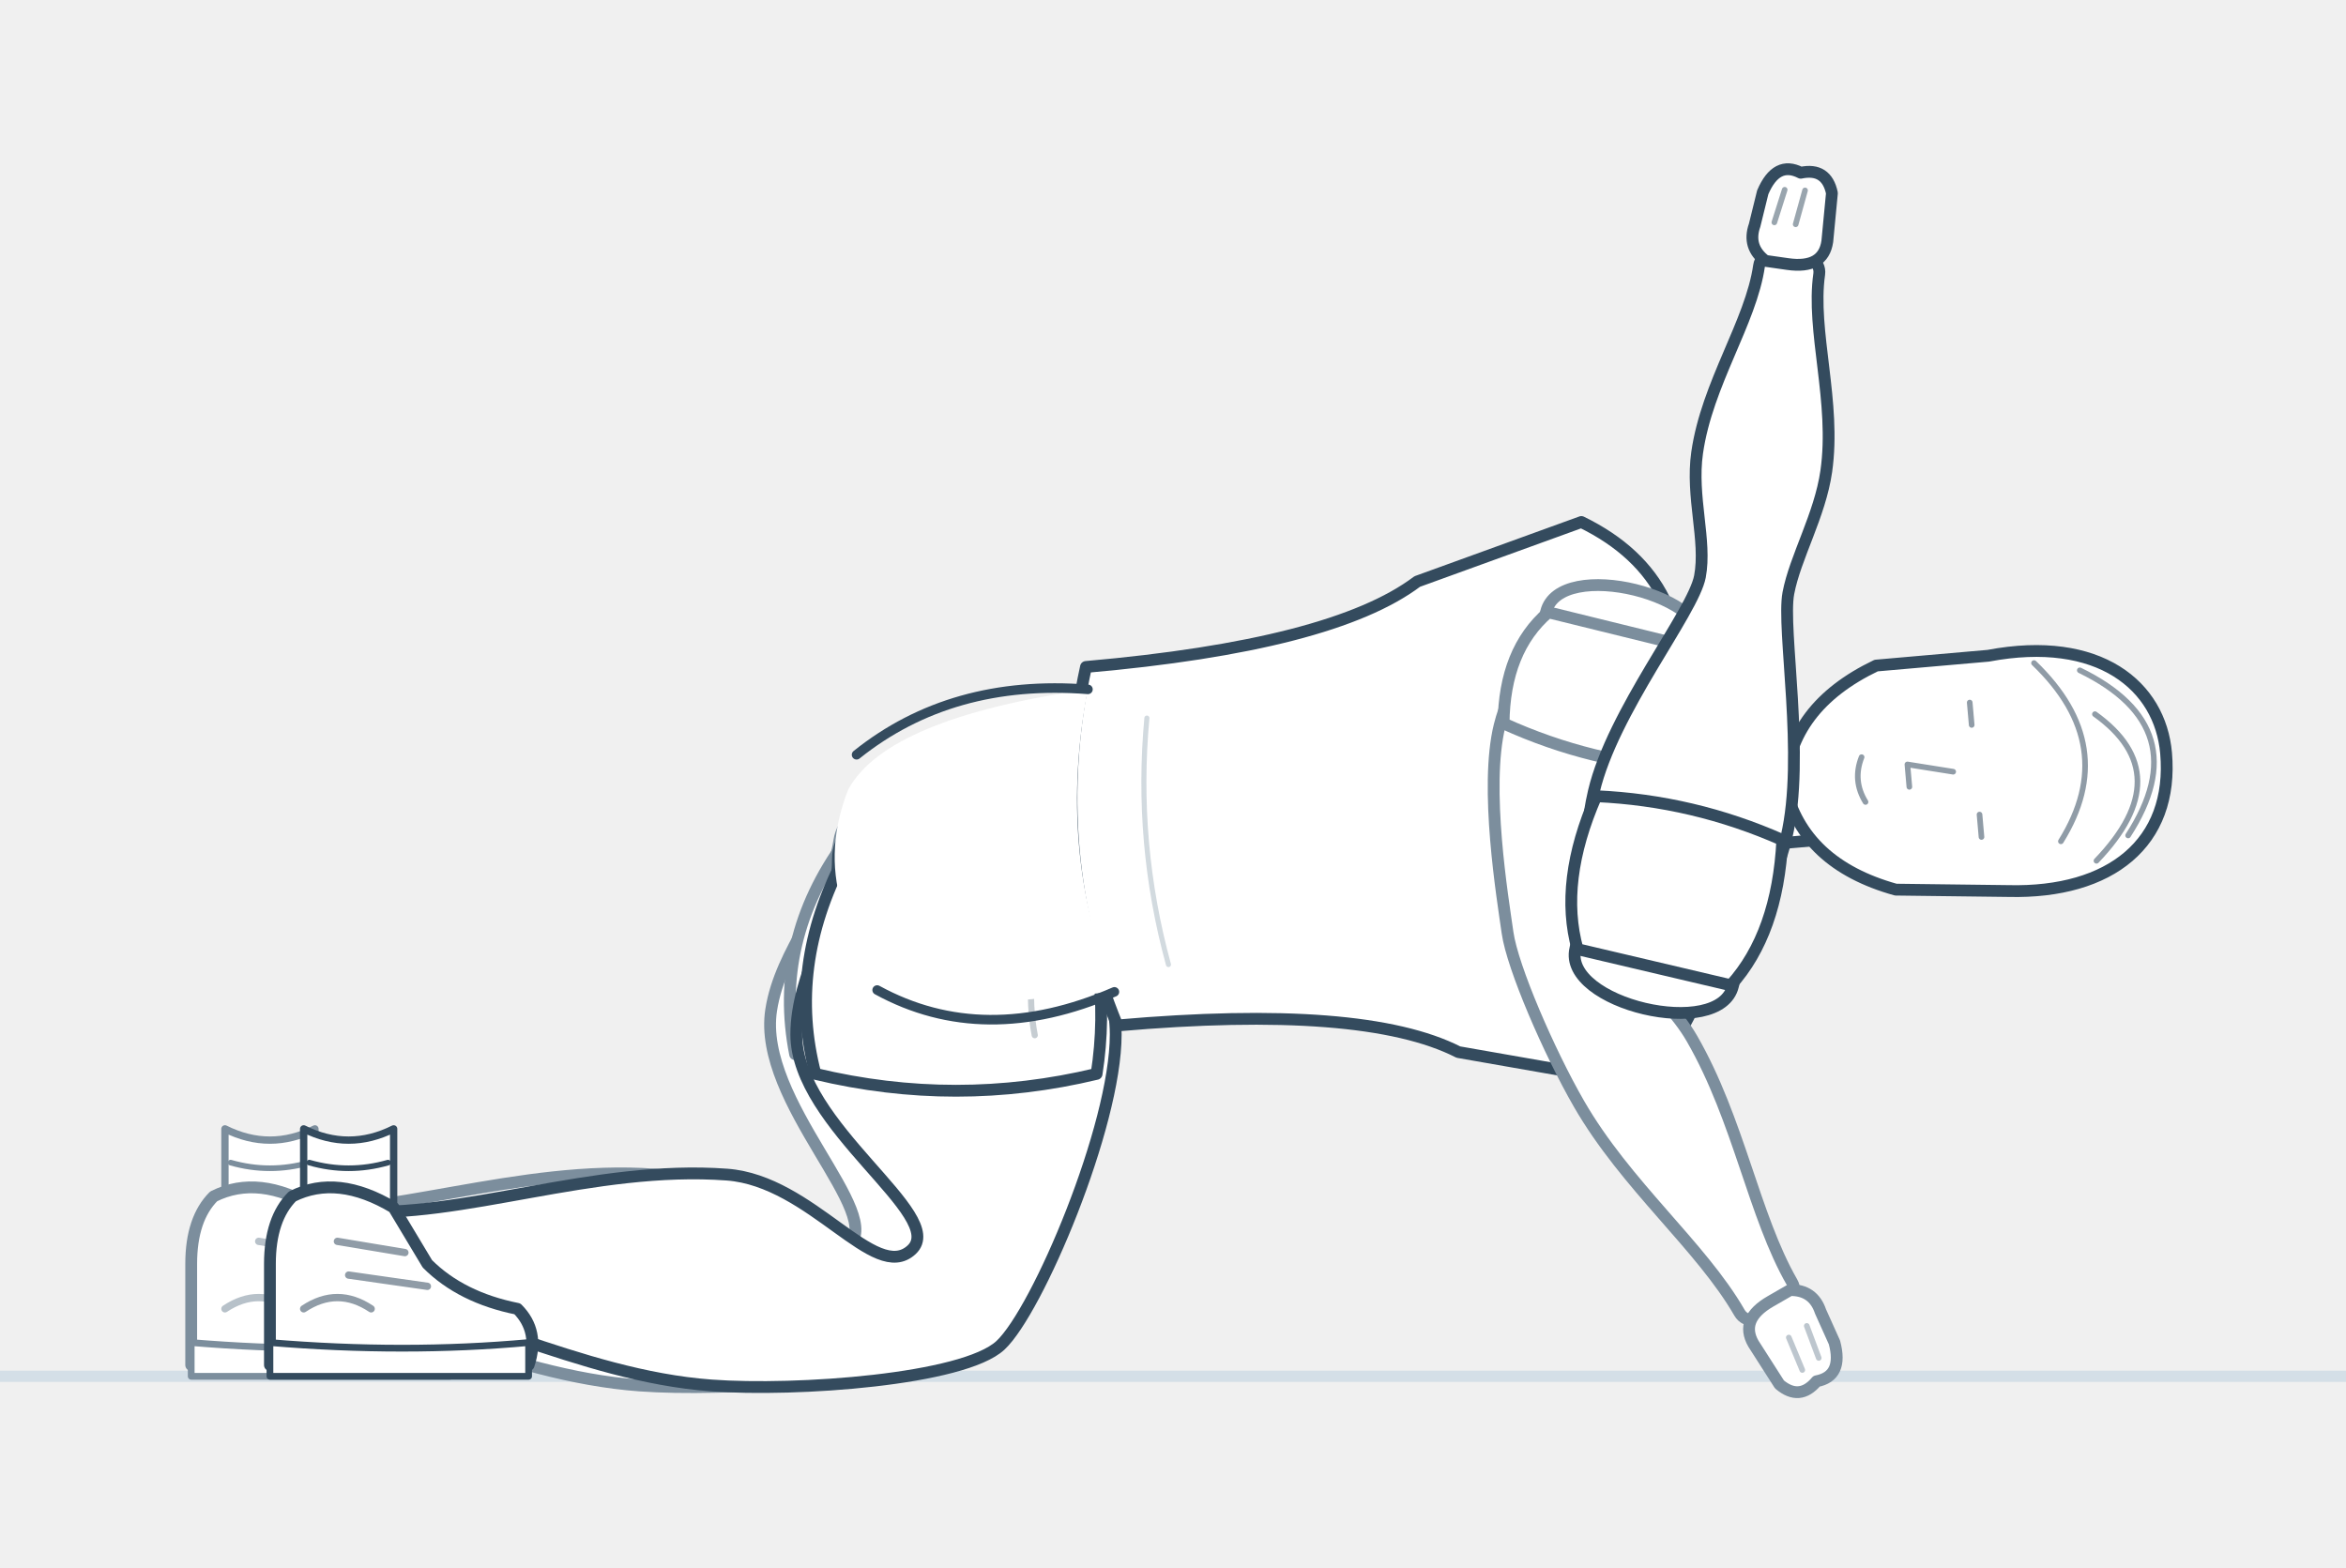
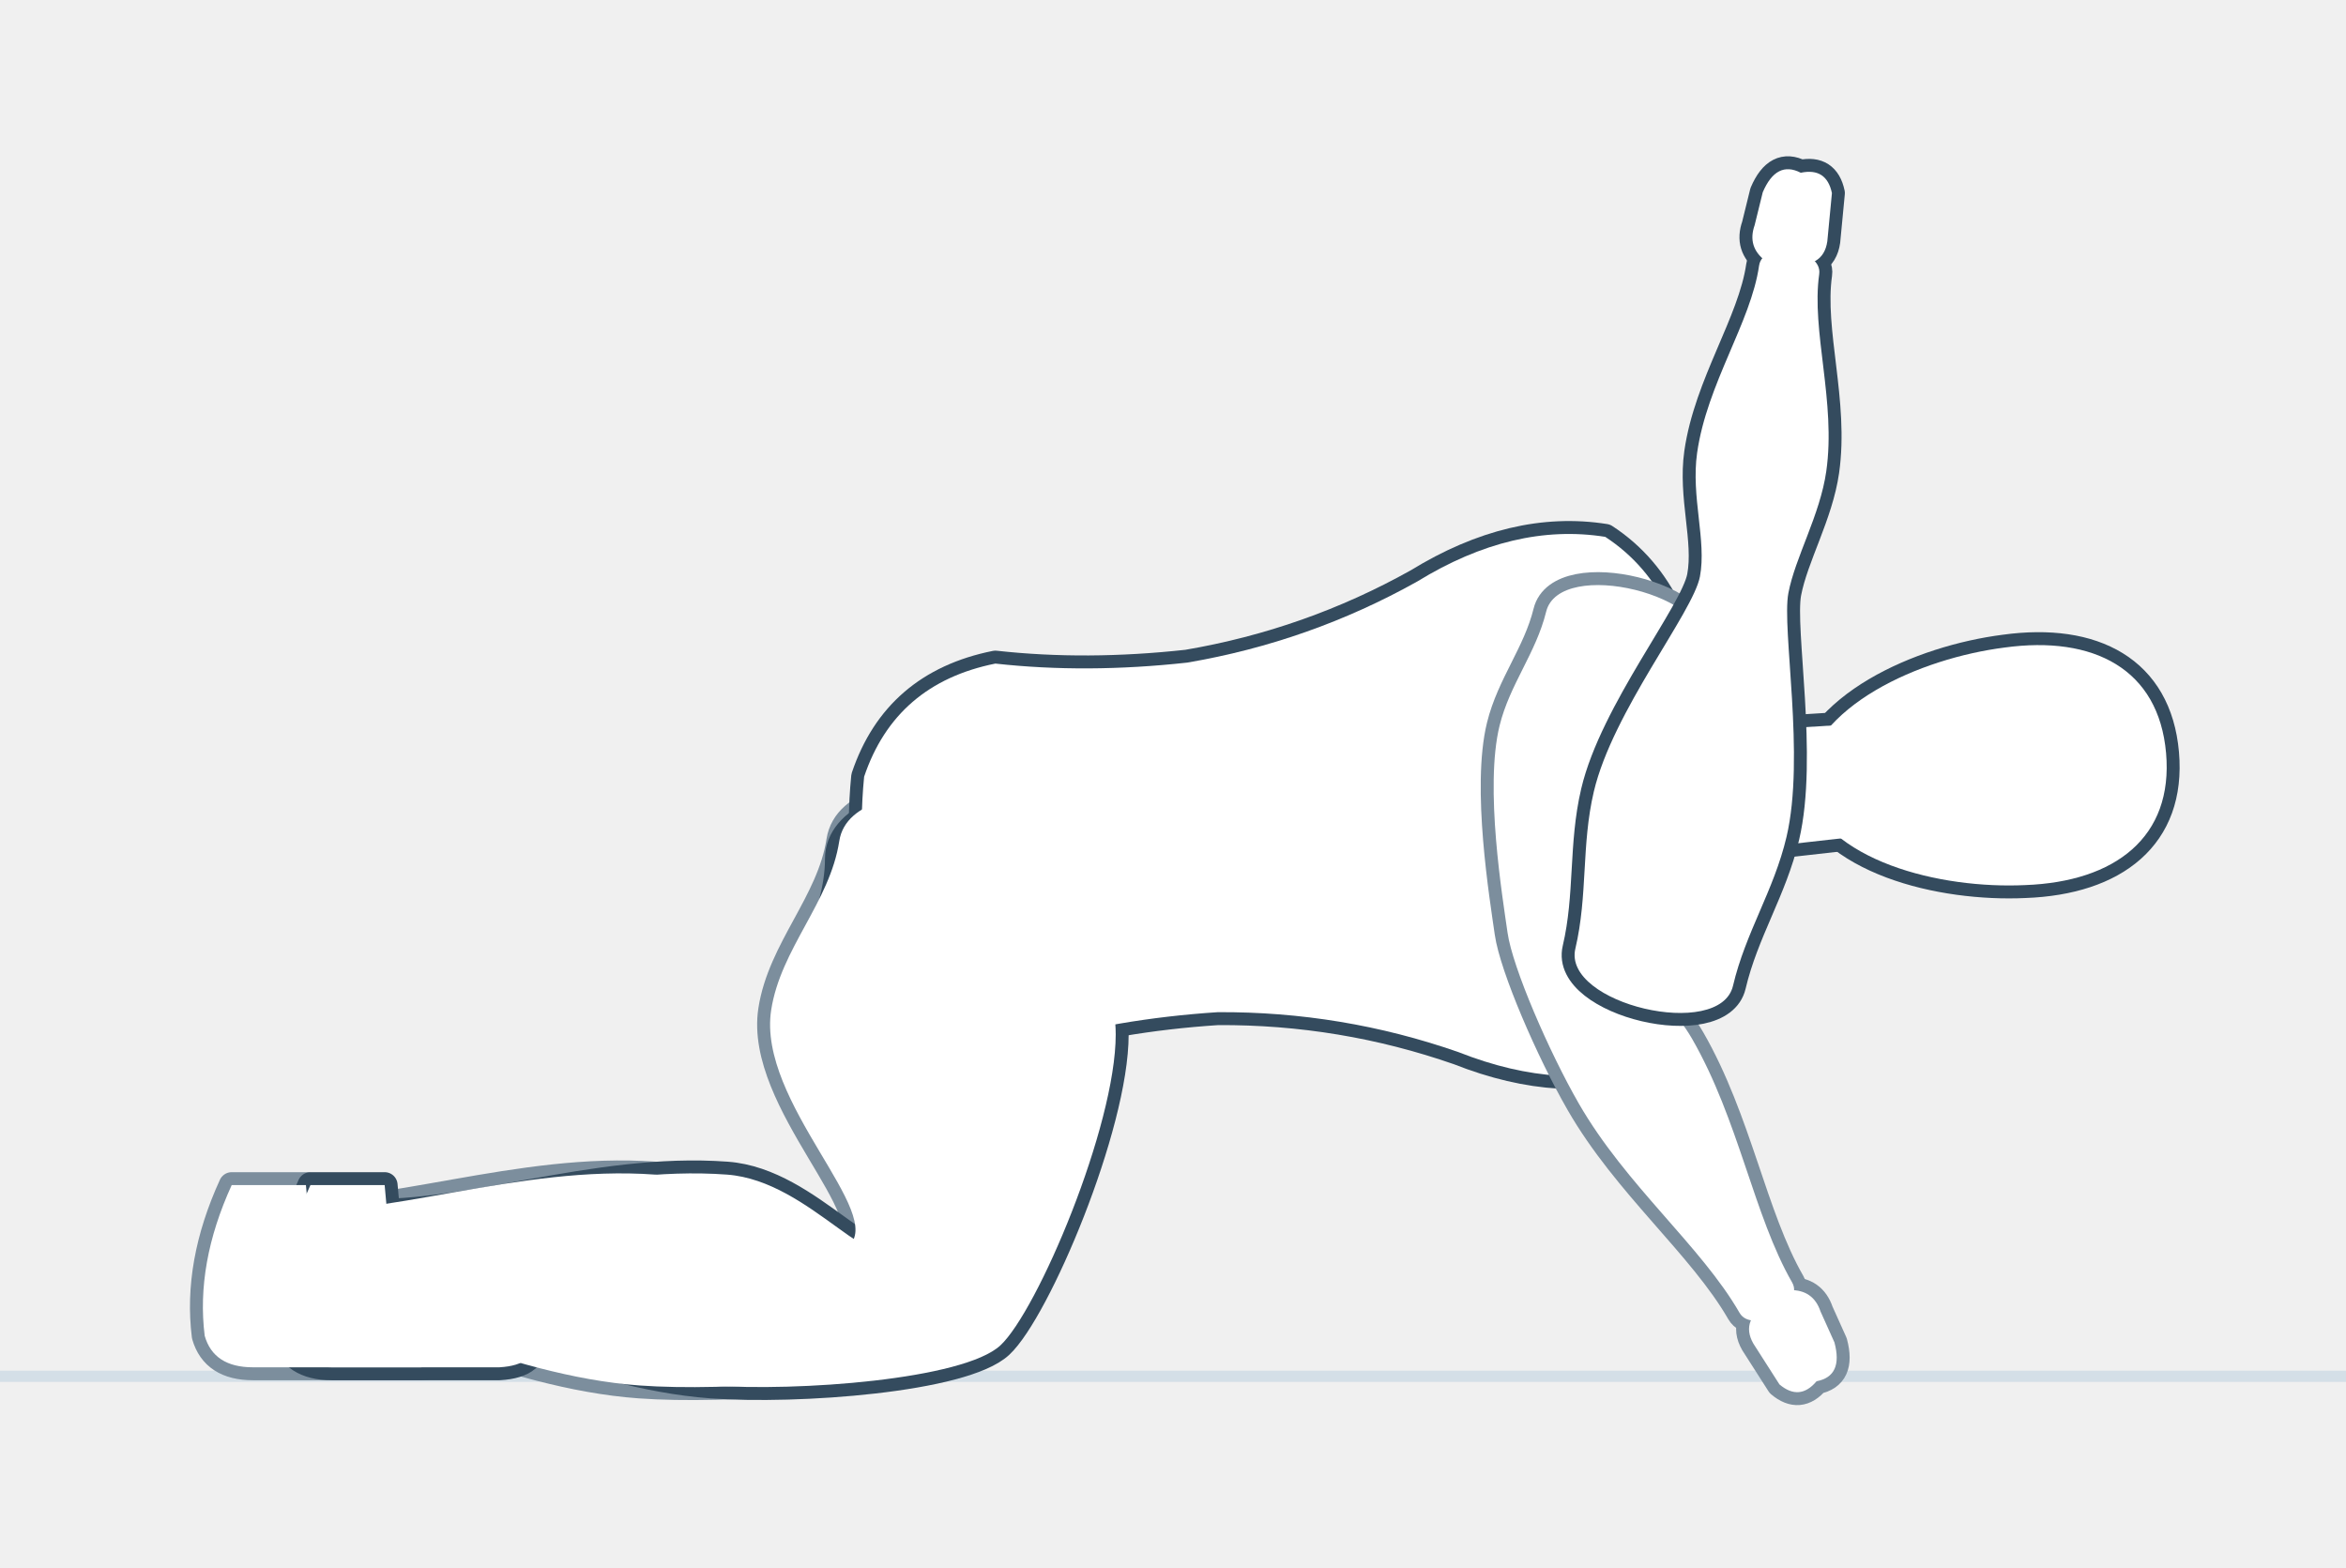
<svg xmlns="http://www.w3.org/2000/svg" viewBox="81 141.626 208.586 139.374">
  <path d="M-300 264H800" fill="none" stroke="#d4dfe7" />
  <g class="bw-human-athlete bw-human-outline bw-human-natural bw-human-sketch bw-human-front" stroke="#344b5e" stroke-width="1.05" stroke-linecap="round" stroke-linejoin="round">
-     <g class="bw-human-leg bw-human-leg-left" fill="#fff" stroke="#7c8e9d">
-       <path d="M155.622,216.403C154.782,221.863 150.405,225.981 149.565,231.441C148.305,239.631 159.935,249.636 156.386,252.464C152.837,255.292 146.932,246.625 139.232,246.065C127.132,245.185 115.168,250.030 105.268,249.310C102.132,249.082 101.595,256.462 104.732,256.690C114.632,257.410 125.768,263.935 137.868,264.815C145.568,265.375 160.065,264.364 163.614,261.536C167.163,258.708 176.375,243.949 177.635,235.759C178.475,230.299 175.538,225.057 176.378,219.597C177.496,212.332 156.740,209.139 155.622,216.403Z" />
-       <g class="bw-human-shorts" fill="#fff">
-         <path d="M156.116,216.479Q149.704,225.274 151.694,235.361Q162.604,240.075 174.426,238.859Q178.367,229.684 175.884,219.521Z" />
-         <path d="M173.260,223.421Q170.313,229.423 170.508,234.735" fill="none" opacity=".28" stroke-width=".55" />
+     <g class="bw-silhouette-ink" stroke-width="2.3">
+       <g class="bw-human-leg bw-human-leg-left" fill="#fff" stroke="#7c8e9d">
+         <path d="M155.622,216.403C154.782,221.863 150.405,225.981 149.565,231.441C148.305,239.631 159.935,249.636 156.386,252.464C152.837,255.292 146.932,246.625 139.232,246.065C127.132,245.185 115.168,250.030 105.268,249.310C102.132,249.082 101.595,256.462 104.732,256.690C114.632,257.410 125.768,263.935 137.868,264.815C145.568,265.375 160.065,264.364 163.614,261.536C167.163,258.708 176.375,243.949 177.635,235.759C178.475,230.299 175.538,225.057 176.378,219.597C177.496,212.332 156.740,209.139 155.622,216.403Z" />
+         <g display="none" class="bw-muscle-traces" data-side="left" />
+         <g class="bw-human-shoe bw-human-foot" transform="translate(105.000,253.000) rotate(0.000)" fill="#fff">
+           <path d="M-3.4,-6 Q-6.6,1 -5.8,7.4 Q-5,10.2 -1.5,10.2 L13.4,10.2 Q16.8,10 16.4,7.6 Q15.6,5.4 11,4.6 Q6,3.4 3.6,-1.6 L3.2,-6 Z" />
+         </g>
      </g>
-       <g class="bw-muscle-traces" data-side="left" />
-       <g class="bw-human-shoe" transform="translate(105.000,253.000) rotate(0.000)" fill="#fff">
-         <path d="M-4,-11Q0,-9 4,-11L4,-3Q0,-1 -4,-3Z" fill="#fff" stroke-width=".65" />
-         <path d="M-3.5,-8Q0,-7 3.5,-8" fill="none" stroke-width=".5" />
-         <path d="M-5,-5 Q-1,-7 4,-4 L7,1 Q10,4 15,5 Q17,7 16,10 L-7,10 L-7,1 Q-7,-3 -5,-5Z" />
-         <path d="M-7,8 Q5,9 16,8 L16,11 L-7,11Z" fill="#fff" stroke-width=".6" />
-         <path d="M-1,-1L5,0 M0,2L7,3 M-4,5Q-1,3 2,5" fill="none" stroke-width=".65" opacity=".55" />
+       <g class="bw-human-leg bw-human-leg-right" fill="#fff" stroke="#344b5e">
+         <path d="M155.500,218.000C155.500,223.460 151.800,228.140 151.800,233.600C151.800,241.790 165.340,249.698 162.053,252.750C158.767,255.802 153.194,246.626 145.634,246.066C133.754,245.186 121.993,250.030 112.273,249.310C109.137,249.078 108.590,256.458 111.727,256.690C121.447,257.410 132.366,263.934 144.246,264.814C151.806,265.374 166.660,264.302 169.947,261.250C173.233,258.198 180.200,241.790 180.200,233.600C180.200,228.140 176.500,223.460 176.500,218.000C176.500,210.650 155.500,210.650 155.500,218.000Z" />
+         <g display="none" class="bw-muscle-traces" data-side="right" />
+         <g class="bw-human-shoe bw-human-foot" transform="translate(112.000,253.000) rotate(0.000)" fill="#fff">
+           <path d="M-3.4,-6 Q-6.6,1 -5.8,7.4 Q-5,10.2 -1.5,10.2 L13.4,10.2 Q16.8,10 16.4,7.6 Q15.6,5.4 11,4.6 Q6,3.4 3.6,-1.6 L3.2,-6 Z" />
+         </g>
+       </g>
+       <g class="bw-human-torso" transform="translate(166.000,218.000) rotate(85.000)">
+         <g transform="translate(0 -67) rotate(0.000) scale(1) translate(0 67)">
+           <path d="M-5,-80L-5.4,-64Q0,-61.5 5.4,-64L5,-80Z" fill="#fff" />
+           <path d="M0,-108C7.5,-108 11,-102.5 10.6,-94.5C10.3,-87 7,-77 0,-75.5C-7,-77 -10.3,-87 -10.6,-94.5C-11,-102.5 -7.5,-108 0,-108Z" fill="#fff" />
+         </g>
+         <g transform="scale(1.000 1)">
+           <path d="M-6,-66.5Q-18,-67 -23.5,-60Q-25.5,-52 -21,-43Q-16.5,-33 -15.6,-22Q-15.4,-13 -17,-5Q-16,4 -8,7.5Q0,9 8,7.5Q16,4 17,-5Q15.4,-13 15.6,-22Q16.5,-33 21,-43Q25.5,-52 23.5,-60Q18,-67 6,-66.5Q0,-63 -6,-66.5Z" fill="#fff" />
+           <g display="none" class="bw-muscle-traces bw-torso-muscles" />
+         </g>
+       </g>
+       <g transform="translate(166.000,218.000) rotate(85.000)" fill="#fff" stroke="none">
+         <path d="M-12,-12Q0,-9 11.6,-12L11.4,3Q3,9.6 -6,7Q-11.4,4 -12,-12Z" />
      </g>
    </g>
-     <g class="bw-human-leg bw-human-leg-right" fill="#fff" stroke="#344b5e">
-       <path d="M155.500,218.000C155.500,223.460 151.800,228.140 151.800,233.600C151.800,241.790 165.340,249.698 162.053,252.750C158.767,255.802 153.194,246.626 145.634,246.066C133.754,245.186 121.993,250.030 112.273,249.310C109.137,249.078 108.590,256.458 111.727,256.690C121.447,257.410 132.366,263.934 144.246,264.814C151.806,265.374 166.660,264.302 169.947,261.250C173.233,258.198 180.200,241.790 180.200,233.600C180.200,228.140 176.500,223.460 176.500,218.000C176.500,210.650 155.500,210.650 155.500,218.000Z" />
-       <g class="bw-human-shorts" fill="#fff">
-         <path d="M156.000,218.000Q151.000,227.555 153.500,237.110Q166.000,240.110 178.500,237.110Q180.000,227.555 176.000,218.000Z" />
-         <path d="M174.000,222.204Q172.000,228.511 173.000,233.670" fill="none" opacity=".28" stroke-width=".55" />
+     <g class="bw-silhouette-fill" stroke="none">
+       <g class="bw-human-leg bw-human-leg-left" fill="#fff" stroke="none">
+         <path d="M155.622,216.403C154.782,221.863 150.405,225.981 149.565,231.441C148.305,239.631 159.935,249.636 156.386,252.464C152.837,255.292 146.932,246.625 139.232,246.065C127.132,245.185 115.168,250.030 105.268,249.310C102.132,249.082 101.595,256.462 104.732,256.690C114.632,257.410 125.768,263.935 137.868,264.815C145.568,265.375 160.065,264.364 163.614,261.536C167.163,258.708 176.375,243.949 177.635,235.759C178.475,230.299 175.538,225.057 176.378,219.597C177.496,212.332 156.740,209.139 155.622,216.403Z" />
+         <g class="bw-muscle-traces" data-side="left" />
+         <g class="bw-human-shoe bw-human-foot" transform="translate(105.000,253.000) rotate(0.000)" fill="#fff">
+           <path d="M-3.4,-6 Q-6.6,1 -5.8,7.4 Q-5,10.2 -1.5,10.2 L13.4,10.2 Q16.8,10 16.4,7.6 Q15.6,5.4 11,4.6 Q6,3.4 3.6,-1.6 L3.2,-6 Z" />
+         </g>
      </g>
-       <g class="bw-muscle-traces" data-side="right" />
-       <g class="bw-human-shoe" transform="translate(112.000,253.000) rotate(0.000)" fill="#fff">
-         <path d="M-4,-11Q0,-9 4,-11L4,-3Q0,-1 -4,-3Z" fill="#fff" stroke-width=".65" />
-         <path d="M-3.5,-8Q0,-7 3.5,-8" fill="none" stroke-width=".5" />
-         <path d="M-5,-5 Q-1,-7 4,-4 L7,1 Q10,4 15,5 Q17,7 16,10 L-7,10 L-7,1 Q-7,-3 -5,-5Z" />
-         <path d="M-7,8 Q5,9 16,8 L16,11 L-7,11Z" fill="#fff" stroke-width=".6" />
-         <path d="M-1,-1L5,0 M0,2L7,3 M-4,5Q-1,3 2,5" fill="none" stroke-width=".65" opacity=".55" />
+       <g class="bw-human-leg bw-human-leg-right" fill="#fff" stroke="none">
+         <path d="M155.500,218.000C155.500,223.460 151.800,228.140 151.800,233.600C151.800,241.790 165.340,249.698 162.053,252.750C158.767,255.802 153.194,246.626 145.634,246.066C133.754,245.186 121.993,250.030 112.273,249.310C109.137,249.078 108.590,256.458 111.727,256.690C121.447,257.410 132.366,263.934 144.246,264.814C151.806,265.374 166.660,264.302 169.947,261.250C173.233,258.198 180.200,241.790 180.200,233.600C180.200,228.140 176.500,223.460 176.500,218.000C176.500,210.650 155.500,210.650 155.500,218.000Z" />
+         <g class="bw-muscle-traces" data-side="right" />
+         <g class="bw-human-shoe bw-human-foot" transform="translate(112.000,253.000) rotate(0.000)" fill="#fff">
+           <path d="M-3.4,-6 Q-6.6,1 -5.8,7.4 Q-5,10.2 -1.5,10.2 L13.4,10.2 Q16.8,10 16.4,7.6 Q15.6,5.4 11,4.6 Q6,3.4 3.6,-1.6 L3.2,-6 Z" />
+         </g>
+       </g>
+       <g class="bw-human-torso" transform="translate(166.000,218.000) rotate(85.000)">
+         <g transform="translate(0 -67) rotate(0.000) scale(1) translate(0 67)">
+           <path d="M-5,-80L-5.4,-64Q0,-61.5 5.4,-64L5,-80Z" fill="#fff" />
+           <path d="M0,-108C7.5,-108 11,-102.5 10.6,-94.5C10.3,-87 7,-77 0,-75.5C-7,-77 -10.3,-87 -10.6,-94.5C-11,-102.5 -7.5,-108 0,-108Z" fill="#fff" />
+         </g>
+         <g transform="scale(1.000 1)">
+           <path d="M-6,-66.5Q-18,-67 -23.5,-60Q-25.5,-52 -21,-43Q-16.5,-33 -15.6,-22Q-15.4,-13 -17,-5Q-16,4 -8,7.5Q0,9 8,7.5Q16,4 17,-5Q15.4,-13 15.6,-22Q16.5,-33 21,-43Q25.5,-52 23.5,-60Q18,-67 6,-66.5Q0,-63 -6,-66.5Z" fill="#fff" />
+           <g class="bw-muscle-traces bw-torso-muscles" />
+         </g>
+       </g>
+       <g transform="translate(166.000,218.000) rotate(85.000)" fill="#fff" stroke="none">
+         <path d="M-12,-12Q0,-9 11.6,-12L11.4,3Q3,9.6 -6,7Q-11.4,4 -12,-12Z" />
      </g>
    </g>
-     <g class="bw-human-torso" transform="translate(166.000,218.000) rotate(85.000)">
-       <g transform="translate(0 -67) rotate(0.000) scale(1) translate(0 67)">
-         <path d="M-5,-79L-5,-65Q0,-62 5,-66L5,-80Z" fill="#fff" />
-         <path d="M-10,-93C-11,-103 -6,-108 0,-108C8,-108 12,-102 11,-93L10,-83Q7,-75 0,-74Q-7,-75 -10,-83Z" fill="#fff" />
-         <path d="M-6,-91h2M4,-91h2M0,-89l-1,4 2,0M-2,-81q2,1 4,0M-9,-97q8,-7 16,-1 M-8,-101q6,-10 15,-3 M-4,-102q6,-7 13,1" fill="none" stroke-width=".5" opacity=".55" />
-       </g>
-       <g transform="scale(1.000 1)">
-         <path d="M-7,-65 Q-19,-68 -25,-58 L-21,-43 Q-16,-35 -16,-13 Q0,-8 16,-13 Q16,-35 21,-43 L25,-58 Q19,-68 7,-65 Q0,-58 -7,-65Z" fill="#fff" />
-         <path d="M-7,-64Q0,-59 7,-64 M-11,-18Q0,-16 11,-18" fill="none" stroke="#71899b" opacity=".32" stroke-width=".45" />
-         <g class="bw-muscle-traces bw-torso-muscles" />
+     <g class="bw-silhouette-ink" stroke-width="2.3">
+       <g class="bw-human-arm bw-human-arm-left" fill="#fff" stroke="#7c8e9d">
+         <path d="M218.469,196.020C217.565,199.697 215.236,202.466 214.331,206.142C212.974,211.656 214.604,221.481 215.039,224.560C215.475,227.640 218.724,235.144 221.384,239.764C225.564,247.024 232.240,252.407 235.660,258.347C236.805,260.336 241.485,257.642 240.340,255.653C236.920,249.713 235.616,241.236 231.436,233.976C228.776,229.356 223.396,226.519 222.961,223.440C222.525,220.360 230.065,215.861 231.422,210.347C232.326,206.670 231.548,203.137 232.452,199.461C233.656,194.567 219.673,191.126 218.469,196.020Z" />
+         <g display="none" class="bw-muscle-traces" data-side="left" />
+         <g class="bw-human-hand" transform="translate(239.746,260.033) rotate(60.068)">
+           <path d="M-3,-2.2 Q-2,-4 0,-3.6 L3,-3.3 Q6,-2.5 5.2,-.2 Q6,2 3.8,2.8 L-.5,3 Q-3,3 -3,-.2Z" />
+         </g>
      </g>
    </g>
-     <g transform="translate(166.000,218.000) rotate(85.000)" fill="#fff" stroke="none">
-       <path d="M-14,-13Q0,-9 13,-13L13,5Q3,14 -7,9Q-13,5 -14,-13Z" />
-       <path d="M-14,-13Q-16,-1 -10,8M13,-13Q17,-1 11,8" fill="none" stroke="#344b5e" stroke-width=".85" />
-     </g>
-     <g class="bw-human-arm bw-human-arm-left" fill="#fff" stroke="#7c8e9d">
-       <path d="M218.469,196.020C217.565,199.697 215.236,202.466 214.331,206.142C212.974,211.656 214.604,221.481 215.039,224.560C215.475,227.640 218.724,235.144 221.384,239.764C225.564,247.024 232.240,252.407 235.660,258.347C236.805,260.336 241.485,257.642 240.340,255.653C236.920,249.713 235.616,241.236 231.436,233.976C228.776,229.356 223.396,226.519 222.961,223.440C222.525,220.360 230.065,215.861 231.422,210.347C232.326,206.670 231.548,203.137 232.452,199.461C233.656,194.567 219.673,191.126 218.469,196.020Z" />
-       <g class="bw-human-sleeve" fill="#fff">
-         <path d="M218.663,196.068Q214.742,199.448 214.687,205.951Q222.559,209.535 231.195,210.012Q234.163,204.226 232.258,199.413Z" />
-       </g>
-       <g class="bw-muscle-traces" data-side="left" />
-       <g class="bw-human-hand" transform="translate(239.746,260.033) rotate(60.068)">
-         <path d="M-3,-2.2 Q-2,-4 0,-3.6 L3,-3.3 Q6,-2.5 5.2,-.2 Q6,2 3.8,2.8 L-.5,3 Q-3,3 -3,-.2Z" />
-         <path d="M.5,-1.9L3.5,-1.4 M.6,0L3.7,.4" fill="none" stroke-width=".5" opacity=".5" />
+     <g class="bw-silhouette-fill" stroke="none">
+       <g class="bw-human-arm bw-human-arm-left" fill="#fff" stroke="none">
+         <path d="M218.469,196.020C217.565,199.697 215.236,202.466 214.331,206.142C212.974,211.656 214.604,221.481 215.039,224.560C215.475,227.640 218.724,235.144 221.384,239.764C225.564,247.024 232.240,252.407 235.660,258.347C236.805,260.336 241.485,257.642 240.340,255.653C236.920,249.713 235.616,241.236 231.436,233.976C228.776,229.356 223.396,226.519 222.961,223.440C222.525,220.360 230.065,215.861 231.422,210.347C232.326,206.670 231.548,203.137 232.452,199.461C233.656,194.567 219.673,191.126 218.469,196.020Z" />
+         <g class="bw-muscle-traces" data-side="left" />
+         <g class="bw-human-hand" transform="translate(239.746,260.033) rotate(60.068)">
+           <path d="M-3,-2.2 Q-2,-4 0,-3.6 L3,-3.3 Q6,-2.5 5.2,-.2 Q6,2 3.8,2.8 L-.5,3 Q-3,3 -3,-.2Z" />
+         </g>
      </g>
    </g>
-     <g class="bw-human-arm bw-human-arm-right" fill="#fff" stroke="#344b5e">
-       <path d="M235.084,229.276C236.204,224.516 238.721,220.802 239.841,216.042C241.521,208.902 239.403,197.564 240.006,194.368C240.609,191.172 242.817,187.447 243.377,183.527C244.257,177.367 242.028,171.048 242.748,166.008C243.073,163.736 237.727,162.973 237.402,165.245C236.682,170.285 232.774,175.726 231.894,181.886C231.334,185.806 232.748,189.688 232.145,192.885C231.541,196.081 224.389,204.871 222.709,212.011C221.589,216.771 222.187,221.217 221.067,225.977C219.912,230.883 233.929,234.182 235.084,229.276Z" />
-       <g class="bw-human-sleeve" fill="#fff">
-         <path d="M234.889,229.230Q239.057,224.613 239.469,216.313Q231.562,212.809 222.921,212.420Q219.589,220.032 221.261,226.023Z" />
+     <g class="bw-silhouette-ink" stroke-width="2.3">
+       <g class="bw-human-arm bw-human-arm-right" fill="#fff" stroke="#344b5e">
+         <path d="M235.084,229.276C236.204,224.516 238.721,220.802 239.841,216.042C241.521,208.902 239.403,197.564 240.006,194.368C240.609,191.172 242.817,187.447 243.377,183.527C244.257,177.367 242.028,171.048 242.748,166.008C243.073,163.736 237.727,162.973 237.402,165.245C236.682,170.285 232.774,175.726 231.894,181.886C231.334,185.806 232.748,189.688 232.145,192.885C231.541,196.081 224.389,204.871 222.709,212.011C221.589,216.771 222.187,221.217 221.067,225.977C219.912,230.883 233.929,234.182 235.084,229.276Z" />
+         <g display="none" class="bw-muscle-traces" data-side="right" />
+         <g class="bw-human-hand" transform="translate(240.570,162.162) rotate(-81.870)">
+           <path d="M-3,-2.2 Q-2,-4 0,-3.6 L3,-3.3 Q6,-2.5 5.2,-.2 Q6,2 3.8,2.8 L-.5,3 Q-3,3 -3,-.2Z" />
+         </g>
      </g>
-       <g class="bw-muscle-traces" data-side="right" />
-       <g class="bw-human-hand" transform="translate(240.570,162.162) rotate(-81.870)">
-         <path d="M-3,-2.2 Q-2,-4 0,-3.6 L3,-3.3 Q6,-2.5 5.2,-.2 Q6,2 3.8,2.8 L-.5,3 Q-3,3 -3,-.2Z" />
-         <path d="M.5,-1.9L3.5,-1.4 M.6,0L3.7,.4" fill="none" stroke-width=".5" opacity=".5" />
+     </g>
+     <g class="bw-silhouette-fill" stroke="none">
+       <g class="bw-human-arm bw-human-arm-right" fill="#fff" stroke="none">
+         <path d="M235.084,229.276C236.204,224.516 238.721,220.802 239.841,216.042C241.521,208.902 239.403,197.564 240.006,194.368C240.609,191.172 242.817,187.447 243.377,183.527C244.257,177.367 242.028,171.048 242.748,166.008C243.073,163.736 237.727,162.973 237.402,165.245C236.682,170.285 232.774,175.726 231.894,181.886C231.334,185.806 232.748,189.688 232.145,192.885C231.541,196.081 224.389,204.871 222.709,212.011C221.589,216.771 222.187,221.217 221.067,225.977C219.912,230.883 233.929,234.182 235.084,229.276Z" />
+         <g class="bw-muscle-traces" data-side="right" />
+         <g class="bw-human-hand" transform="translate(240.570,162.162) rotate(-81.870)">
+           <path d="M-3,-2.2 Q-2,-4 0,-3.6 L3,-3.3 Q6,-2.5 5.2,-.2 Q6,2 3.8,2.8 L-.5,3 Q-3,3 -3,-.2Z" />
+         </g>
      </g>
    </g>
  </g>
</svg>
